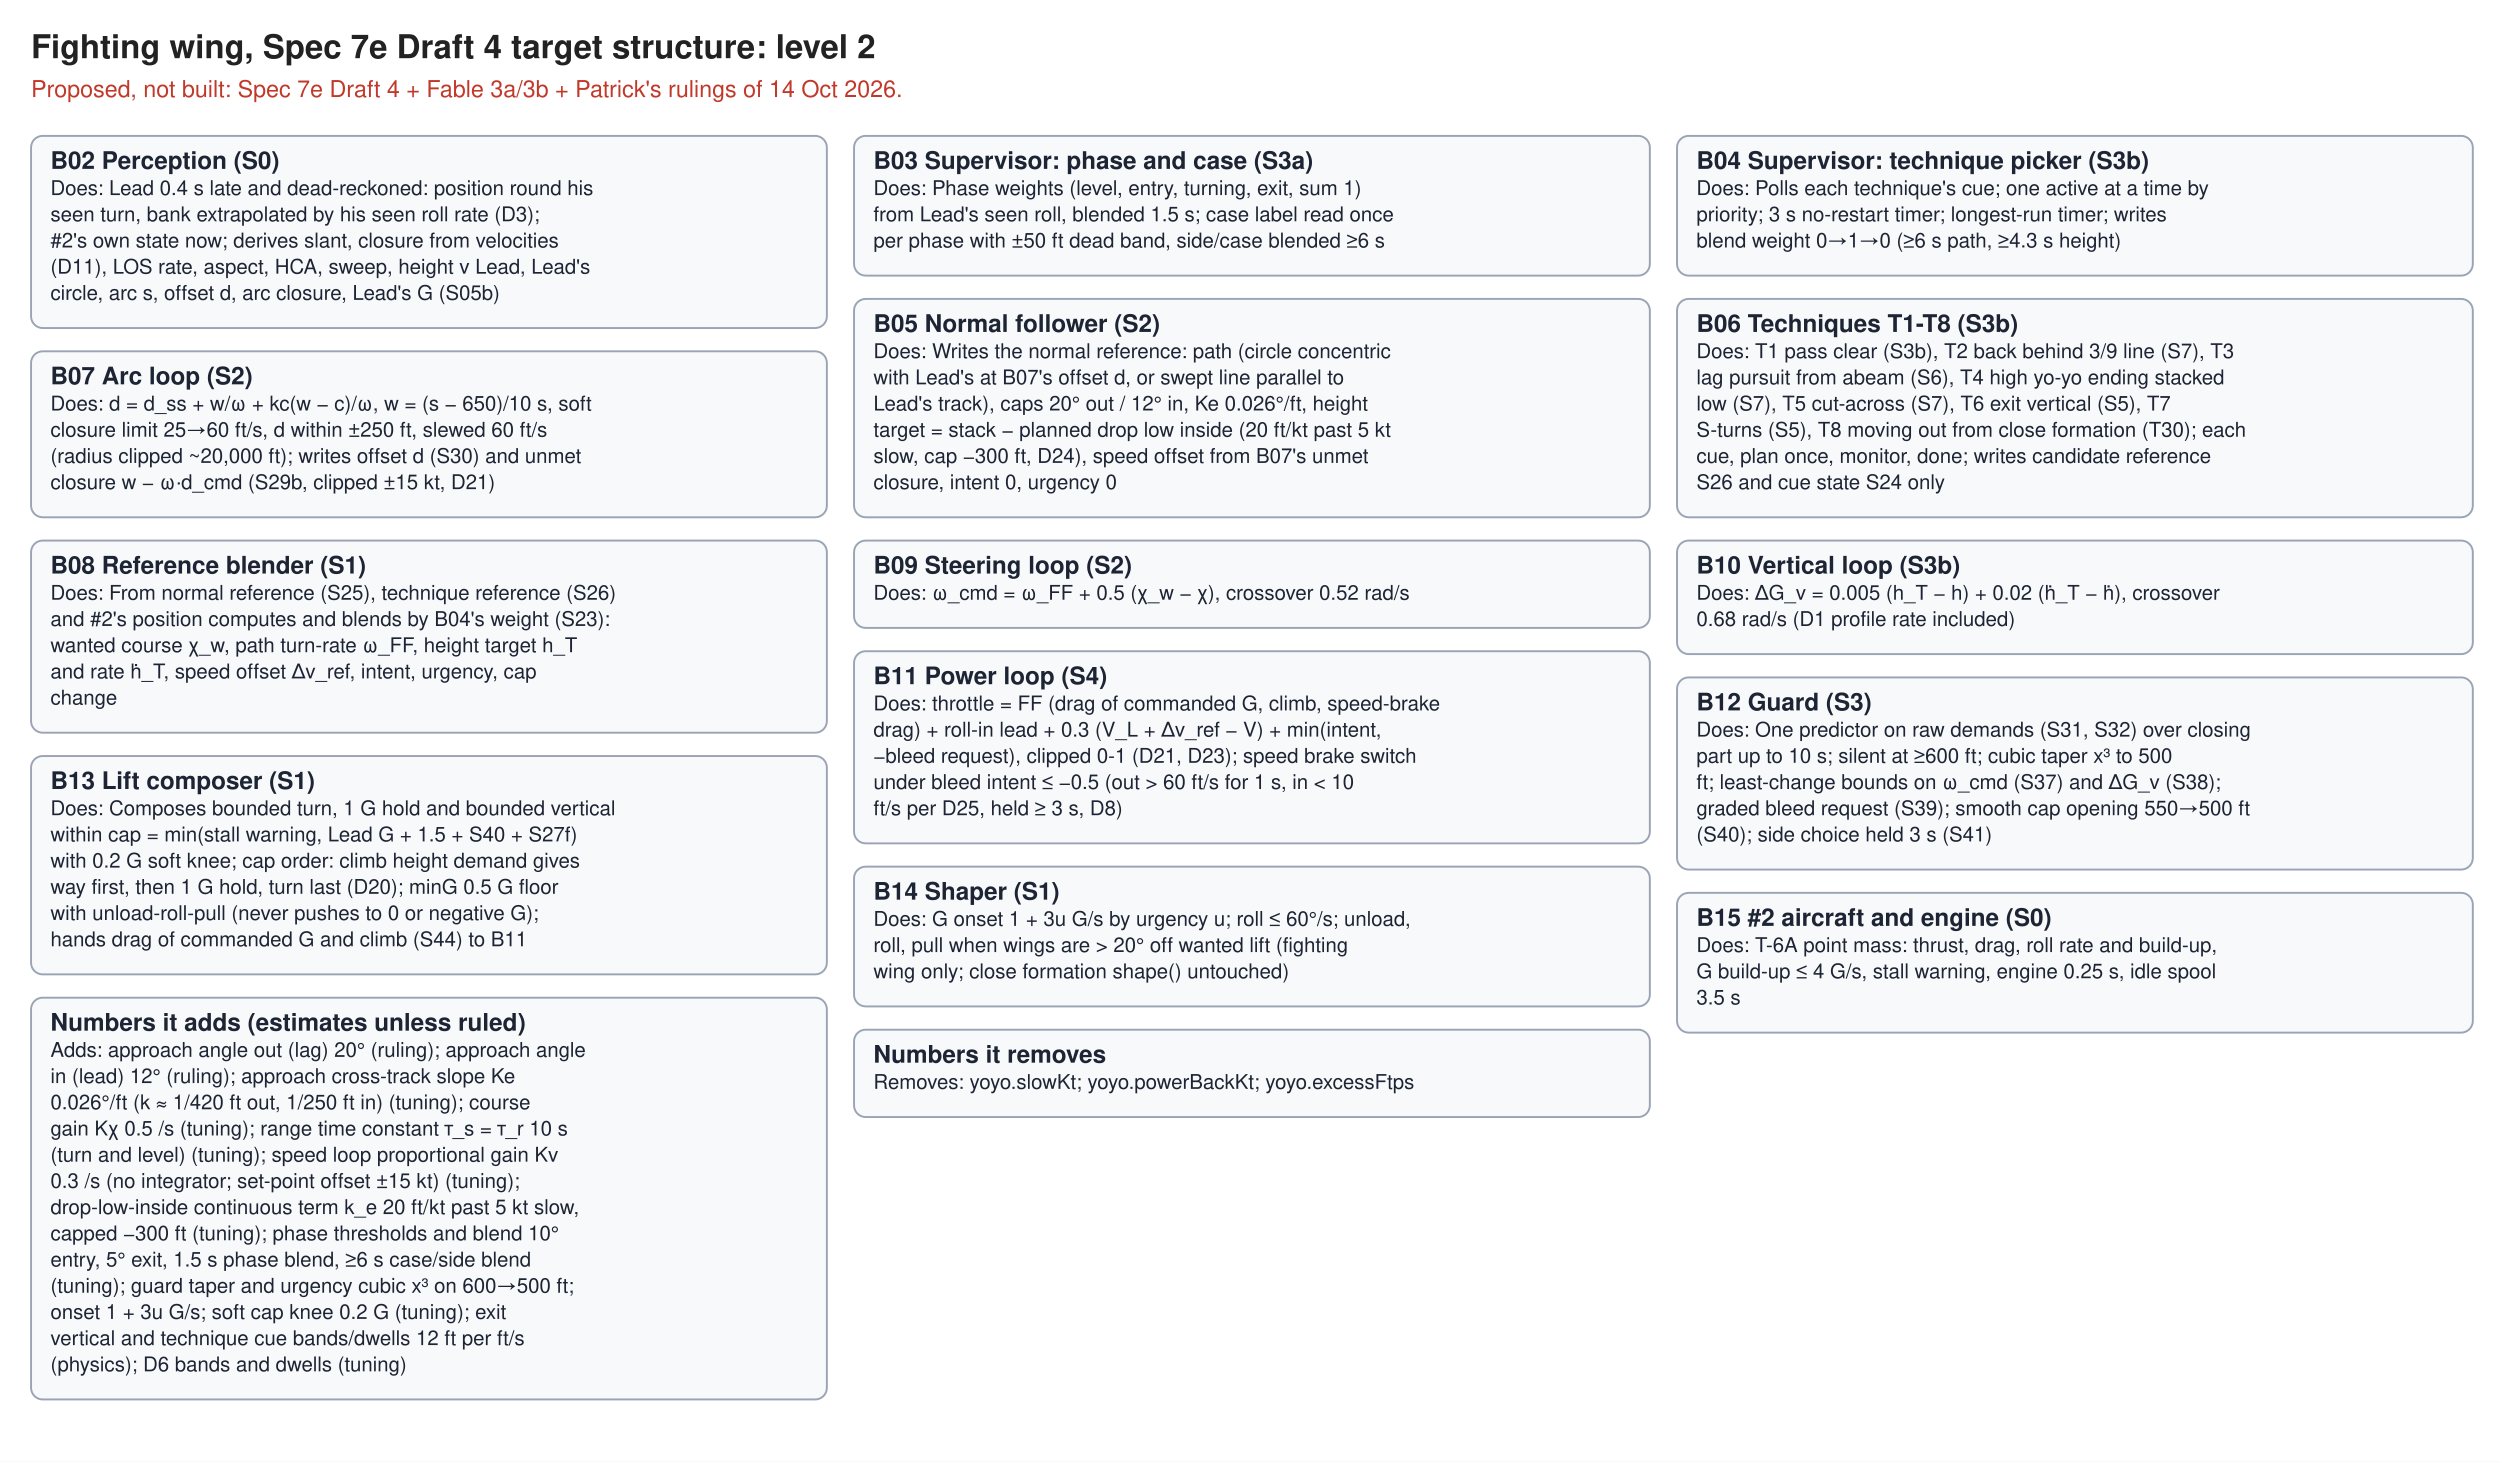
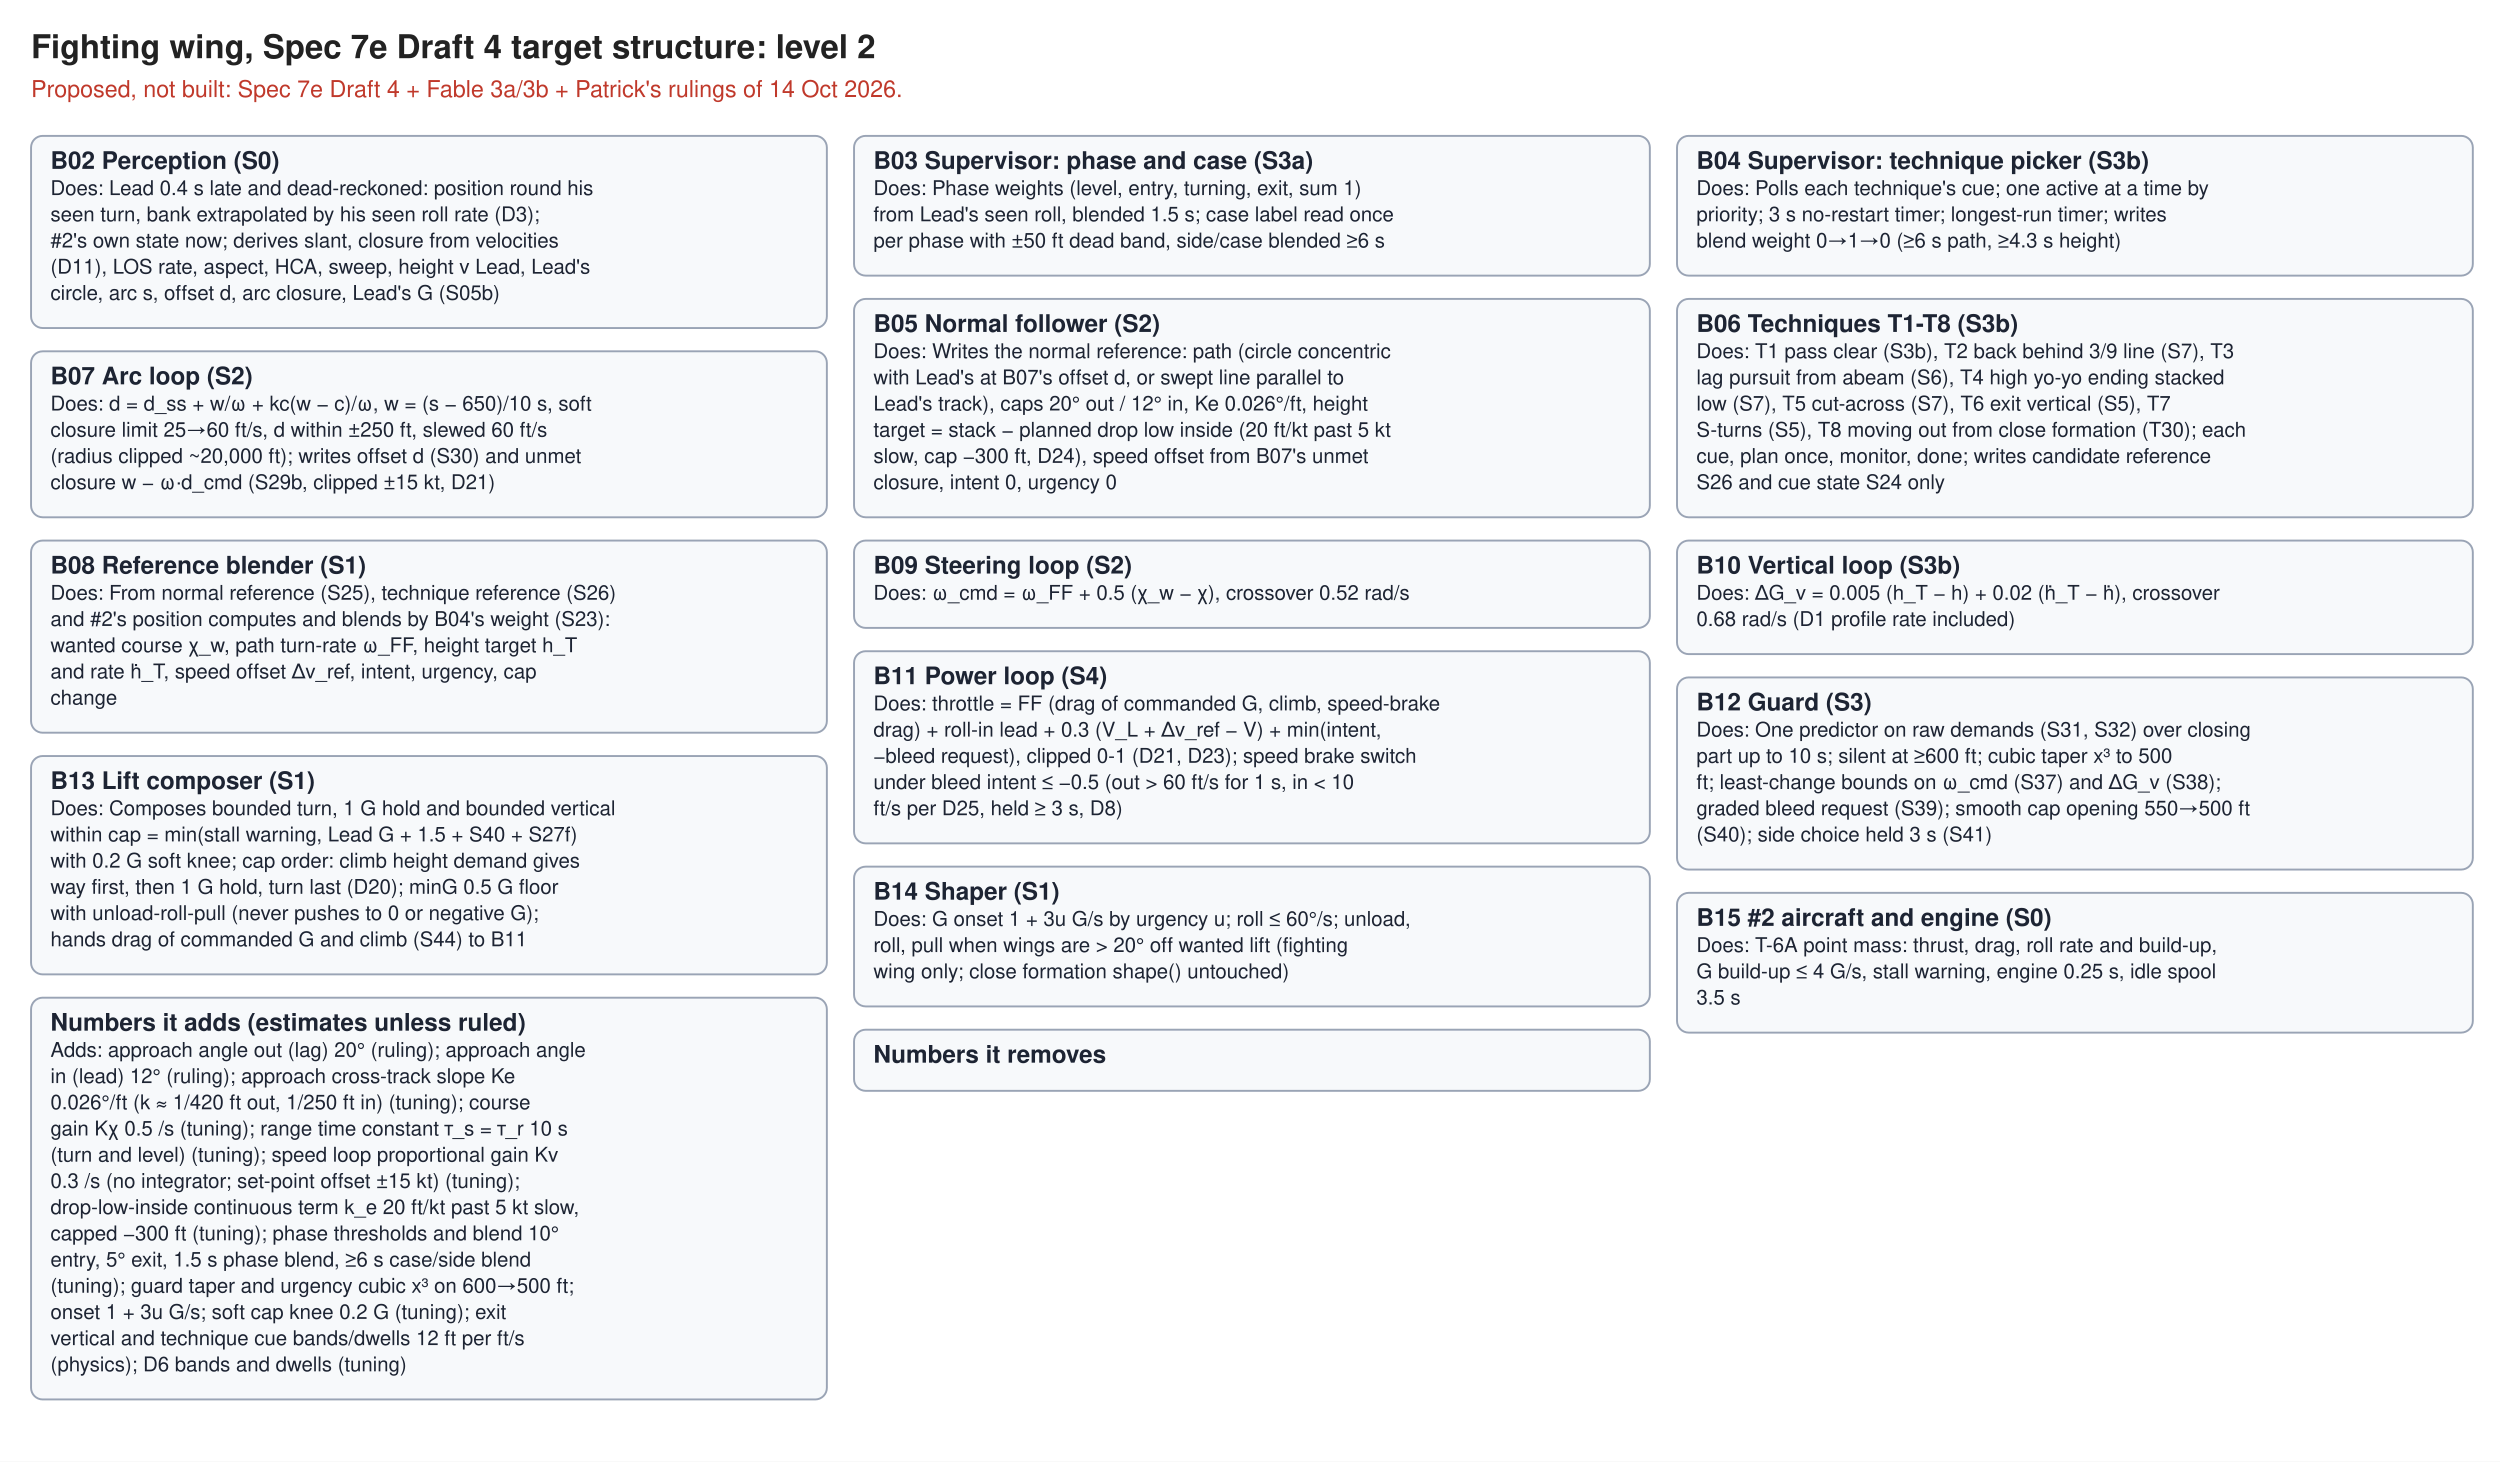
<svg xmlns="http://www.w3.org/2000/svg" viewBox="0 0 1288 753" width="1288" height="753" font-family="Helvetica, Arial, sans-serif">
  <rect width="100%" height="100%" fill="#ffffff" />
  <text x="16" y="30" font-size="17" font-weight="bold" fill="#222">Fighting wing, Spec 7e Draft 4 target structure: level 2</text>
  <text x="16" y="50" font-size="12" fill="#c0392b">Proposed, not built: Spec 7e Draft 4 + Fable 3a/3b + Patrick's rulings of 14 Oct 2026.</text>
  <rect x="16" y="70" width="410" height="99" rx="6" fill="#f7f9fb" stroke="#9aa4b5" />
  <text x="26" y="87" font-size="12.5" font-weight="bold" fill="#1d2433">B02 Perception (S0)</text>
  <text x="26" y="100.5" font-size="10.5" fill="#1d2433">Does: Lead 0.4 s late and dead-reckoned: position round his</text>
  <text x="26" y="114" font-size="10.5" fill="#1d2433">seen turn, bank extrapolated by his seen roll rate (D3);</text>
  <text x="26" y="127.5" font-size="10.5" fill="#1d2433">#2's own state now; derives slant, closure from velocities</text>
  <text x="26" y="141" font-size="10.5" fill="#1d2433">(D11), LOS rate, aspect, HCA, sweep, height v Lead, Lead's</text>
  <text x="26" y="154.5" font-size="10.5" fill="#1d2433">circle, arc s, offset d, arc closure, Lead's G (S05b)</text>
  <rect x="440" y="70" width="410" height="72" rx="6" fill="#f7f9fb" stroke="#9aa4b5" />
  <text x="450" y="87" font-size="12.5" font-weight="bold" fill="#1d2433">B03 Supervisor: phase and case (S3a)</text>
  <text x="450" y="100.5" font-size="10.5" fill="#1d2433">Does: Phase weights (level, entry, turning, exit, sum 1)</text>
  <text x="450" y="114" font-size="10.5" fill="#1d2433">from Lead's seen roll, blended 1.5 s; case label read once</text>
  <text x="450" y="127.5" font-size="10.5" fill="#1d2433">per phase with ±50 ft dead band, side/case blended ≥6 s</text>
  <rect x="864" y="70" width="410" height="72" rx="6" fill="#f7f9fb" stroke="#9aa4b5" />
  <text x="874" y="87" font-size="12.5" font-weight="bold" fill="#1d2433">B04 Supervisor: technique picker (S3b)</text>
  <text x="874" y="100.5" font-size="10.5" fill="#1d2433">Does: Polls each technique's cue; one active at a time by</text>
  <text x="874" y="114" font-size="10.5" fill="#1d2433">priority; 3 s no-restart timer; longest-run timer; writes</text>
  <text x="874" y="127.5" font-size="10.5" fill="#1d2433">blend weight 0→1→0 (≥6 s path, ≥4.3 s height)</text>
  <rect x="440" y="154" width="410" height="112.5" rx="6" fill="#f7f9fb" stroke="#9aa4b5" />
  <text x="450" y="171" font-size="12.5" font-weight="bold" fill="#1d2433">B05 Normal follower (S2)</text>
  <text x="450" y="184.5" font-size="10.5" fill="#1d2433">Does: Writes the normal reference: path (circle concentric</text>
  <text x="450" y="198" font-size="10.5" fill="#1d2433">with Lead's at B07's offset d, or swept line parallel to</text>
  <text x="450" y="211.5" font-size="10.5" fill="#1d2433">Lead's track), caps 20° out / 12° in, Ke 0.026°/ft, height</text>
  <text x="450" y="225" font-size="10.5" fill="#1d2433">target = stack − planned drop low inside (20 ft/kt past 5 kt</text>
  <text x="450" y="238.5" font-size="10.5" fill="#1d2433">slow, cap −300 ft, D24), speed offset from B07's unmet</text>
  <text x="450" y="252" font-size="10.5" fill="#1d2433">closure, intent 0, urgency 0</text>
  <rect x="864" y="154" width="410" height="112.5" rx="6" fill="#f7f9fb" stroke="#9aa4b5" />
  <text x="874" y="171" font-size="12.5" font-weight="bold" fill="#1d2433">B06 Techniques T1-T8 (S3b)</text>
  <text x="874" y="184.5" font-size="10.5" fill="#1d2433">Does: T1 pass clear (S3b), T2 back behind 3/9 line (S7), T3</text>
  <text x="874" y="198" font-size="10.5" fill="#1d2433">lag pursuit from abeam (S6), T4 high yo-yo ending stacked</text>
  <text x="874" y="211.5" font-size="10.5" fill="#1d2433">low (S7), T5 cut-across (S7), T6 exit vertical (S5), T7</text>
  <text x="874" y="225" font-size="10.5" fill="#1d2433">S-turns (S5), T8 moving out from close formation (T30); each</text>
  <text x="874" y="238.5" font-size="10.5" fill="#1d2433">cue, plan once, monitor, done; writes candidate reference</text>
  <text x="874" y="252" font-size="10.5" fill="#1d2433">S26 and cue state S24 only</text>
  <rect x="16" y="181" width="410" height="85.5" rx="6" fill="#f7f9fb" stroke="#9aa4b5" />
  <text x="26" y="198" font-size="12.5" font-weight="bold" fill="#1d2433">B07 Arc loop (S2)</text>
  <text x="26" y="211.5" font-size="10.5" fill="#1d2433">Does: d = d_ss + w/ω + kc(w − c)/ω, w = (s − 650)/10 s, soft</text>
  <text x="26" y="225" font-size="10.5" fill="#1d2433">closure limit 25→60 ft/s, d within ±250 ft, slewed 60 ft/s</text>
  <text x="26" y="238.5" font-size="10.5" fill="#1d2433">(radius clipped ~20,000 ft); writes offset d (S30) and unmet</text>
  <text x="26" y="252" font-size="10.5" fill="#1d2433">closure w − ω·d_cmd (S29b, clipped ±15 kt, D21)</text>
  <rect x="16" y="278.5" width="410" height="99" rx="6" fill="#f7f9fb" stroke="#9aa4b5" />
  <text x="26" y="295.5" font-size="12.5" font-weight="bold" fill="#1d2433">B08 Reference blender (S1)</text>
  <text x="26" y="309" font-size="10.5" fill="#1d2433">Does: From normal reference (S25), technique reference (S26)</text>
  <text x="26" y="322.5" font-size="10.5" fill="#1d2433">and #2's position computes and blends by B04's weight (S23):</text>
  <text x="26" y="336" font-size="10.5" fill="#1d2433">wanted course χ_w, path turn-rate ω_FF, height target h_T</text>
  <text x="26" y="349.5" font-size="10.5" fill="#1d2433">and rate ḣ_T, speed offset Δv_ref, intent, urgency, cap</text>
  <text x="26" y="363" font-size="10.5" fill="#1d2433">change</text>
  <rect x="440" y="278.5" width="410" height="45" rx="6" fill="#f7f9fb" stroke="#9aa4b5" />
  <text x="450" y="295.5" font-size="12.5" font-weight="bold" fill="#1d2433">B09 Steering loop (S2)</text>
  <text x="450" y="309" font-size="10.5" fill="#1d2433">Does: ω_cmd = ω_FF + 0.5 (χ_w − χ), crossover 0.52 rad/s</text>
  <rect x="864" y="278.5" width="410" height="58.5" rx="6" fill="#f7f9fb" stroke="#9aa4b5" />
  <text x="874" y="295.5" font-size="12.5" font-weight="bold" fill="#1d2433">B10 Vertical loop (S3b)</text>
  <text x="874" y="309" font-size="10.5" fill="#1d2433">Does: ΔG_v = 0.005 (h_T − h) + 0.02 (ḣ_T − ḣ), crossover</text>
  <text x="874" y="322.5" font-size="10.5" fill="#1d2433">0.68 rad/s (D1 profile rate included)</text>
  <rect x="440" y="335.5" width="410" height="99" rx="6" fill="#f7f9fb" stroke="#9aa4b5" />
  <text x="450" y="352.5" font-size="12.5" font-weight="bold" fill="#1d2433">B11 Power loop (S4)</text>
  <text x="450" y="366" font-size="10.5" fill="#1d2433">Does: throttle = FF (drag of commanded G, climb, speed-brake</text>
  <text x="450" y="379.5" font-size="10.5" fill="#1d2433">drag) + roll-in lead + 0.3 (V_L + Δv_ref − V) + min(intent,</text>
  <text x="450" y="393" font-size="10.5" fill="#1d2433">−bleed request), clipped 0-1 (D21, D23); speed brake switch</text>
  <text x="450" y="406.5" font-size="10.5" fill="#1d2433">under bleed intent ≤ −0.5 (out &gt; 60 ft/s for 1 s, in &lt; 10</text>
  <text x="450" y="420" font-size="10.5" fill="#1d2433">ft/s per D25, held ≥ 3 s, D8)</text>
  <rect x="864" y="349" width="410" height="99" rx="6" fill="#f7f9fb" stroke="#9aa4b5" />
  <text x="874" y="366" font-size="12.5" font-weight="bold" fill="#1d2433">B12 Guard (S3)</text>
  <text x="874" y="379.5" font-size="10.5" fill="#1d2433">Does: One predictor on raw demands (S31, S32) over closing</text>
  <text x="874" y="393" font-size="10.5" fill="#1d2433">part up to 10 s; silent at ≥600 ft; cubic taper x³ to 500</text>
  <text x="874" y="406.5" font-size="10.5" fill="#1d2433">ft; least-change bounds on ω_cmd (S37) and ΔG_v (S38);</text>
  <text x="874" y="420" font-size="10.5" fill="#1d2433">graded bleed request (S39); smooth cap opening 550→500 ft</text>
  <text x="874" y="433.5" font-size="10.5" fill="#1d2433">(S40); side choice held 3 s (S41)</text>
  <rect x="16" y="389.5" width="410" height="112.5" rx="6" fill="#f7f9fb" stroke="#9aa4b5" />
  <text x="26" y="406.5" font-size="12.5" font-weight="bold" fill="#1d2433">B13 Lift composer (S1)</text>
  <text x="26" y="420" font-size="10.5" fill="#1d2433">Does: Composes bounded turn, 1 G hold and bounded vertical</text>
  <text x="26" y="433.5" font-size="10.5" fill="#1d2433">within cap = min(stall warning, Lead G + 1.5 + S40 + S27f)</text>
  <text x="26" y="447" font-size="10.5" fill="#1d2433">with 0.2 G soft knee; cap order: climb height demand gives</text>
  <text x="26" y="460.5" font-size="10.5" fill="#1d2433">way first, then 1 G hold, turn last (D20); minG 0.5 G floor</text>
  <text x="26" y="474" font-size="10.5" fill="#1d2433">with unload-roll-pull (never pushes to 0 or negative G);</text>
  <text x="26" y="487.5" font-size="10.5" fill="#1d2433">hands drag of commanded G and climb (S44) to B11</text>
  <rect x="440" y="446.5" width="410" height="72" rx="6" fill="#f7f9fb" stroke="#9aa4b5" />
  <text x="450" y="463.5" font-size="12.5" font-weight="bold" fill="#1d2433">B14 Shaper (S1)</text>
  <text x="450" y="477" font-size="10.5" fill="#1d2433">Does: G onset 1 + 3u G/s by urgency u; roll ≤ 60°/s; unload,</text>
  <text x="450" y="490.5" font-size="10.5" fill="#1d2433">roll, pull when wings are &gt; 20° off wanted lift (fighting</text>
  <text x="450" y="504" font-size="10.5" fill="#1d2433">wing only; close formation shape() untouched)</text>
  <rect x="864" y="460" width="410" height="72" rx="6" fill="#f7f9fb" stroke="#9aa4b5" />
  <text x="874" y="477" font-size="12.5" font-weight="bold" fill="#1d2433">B15 #2 aircraft and engine (S0)</text>
  <text x="874" y="490.5" font-size="10.5" fill="#1d2433">Does: T-6A point mass: thrust, drag, roll rate and build-up,</text>
  <text x="874" y="504" font-size="10.5" fill="#1d2433">G build-up ≤ 4 G/s, stall warning, engine 0.25 s, idle spool</text>
  <text x="874" y="517.5" font-size="10.5" fill="#1d2433">3.5 s</text>
  <rect x="16" y="514" width="410" height="207" rx="6" fill="#f7f9fb" stroke="#9aa4b5" />
  <text x="26" y="531" font-size="12.5" font-weight="bold" fill="#1d2433">Numbers it adds (estimates unless ruled)</text>
  <text x="26" y="544.5" font-size="10.5" fill="#1d2433">Adds: approach angle out (lag) 20° (ruling); approach angle</text>
  <text x="26" y="558" font-size="10.5" fill="#1d2433">in (lead) 12° (ruling); approach cross-track slope Ke</text>
  <text x="26" y="571.5" font-size="10.5" fill="#1d2433">0.026°/ft (k ≈ 1/420 ft out, 1/250 ft in) (tuning); course</text>
  <text x="26" y="585" font-size="10.5" fill="#1d2433">gain Kχ 0.5 /s (tuning); range time constant τ_s = τ_r 10 s</text>
  <text x="26" y="598.5" font-size="10.5" fill="#1d2433">(turn and level) (tuning); speed loop proportional gain Kv</text>
  <text x="26" y="612" font-size="10.5" fill="#1d2433">0.3 /s (no integrator; set-point offset ±15 kt) (tuning);</text>
  <text x="26" y="625.5" font-size="10.5" fill="#1d2433">drop-low-inside continuous term k_e 20 ft/kt past 5 kt slow,</text>
  <text x="26" y="639" font-size="10.5" fill="#1d2433">capped −300 ft (tuning); phase thresholds and blend 10°</text>
  <text x="26" y="652.5" font-size="10.5" fill="#1d2433">entry, 5° exit, 1.5 s phase blend, ≥6 s case/side blend</text>
  <text x="26" y="666" font-size="10.5" fill="#1d2433">(tuning); guard taper and urgency cubic x³ on 600→500 ft;</text>
  <text x="26" y="679.5" font-size="10.5" fill="#1d2433">onset 1 + 3u G/s; soft cap knee 0.2 G (tuning); exit</text>
  <text x="26" y="693" font-size="10.5" fill="#1d2433">vertical and technique cue bands/dwells 12 ft per ft/s</text>
  <text x="26" y="706.5" font-size="10.5" fill="#1d2433">(physics); D6 bands and dwells (tuning)</text>
-   <rect x="440" y="530.5" width="410" height="45" rx="6" fill="#f7f9fb" stroke="#9aa4b5" />
+   <rect x="440" y="530.5" width="410" height="31.5" rx="6" fill="#f7f9fb" stroke="#9aa4b5" />
  <text x="450" y="547.5" font-size="12.5" font-weight="bold" fill="#1d2433">Numbers it removes</text>
-   <text x="450" y="561" font-size="10.5" fill="#1d2433">Removes: yoyo.slowKt; yoyo.powerBackKt; yoyo.excessFtps</text>
</svg>
